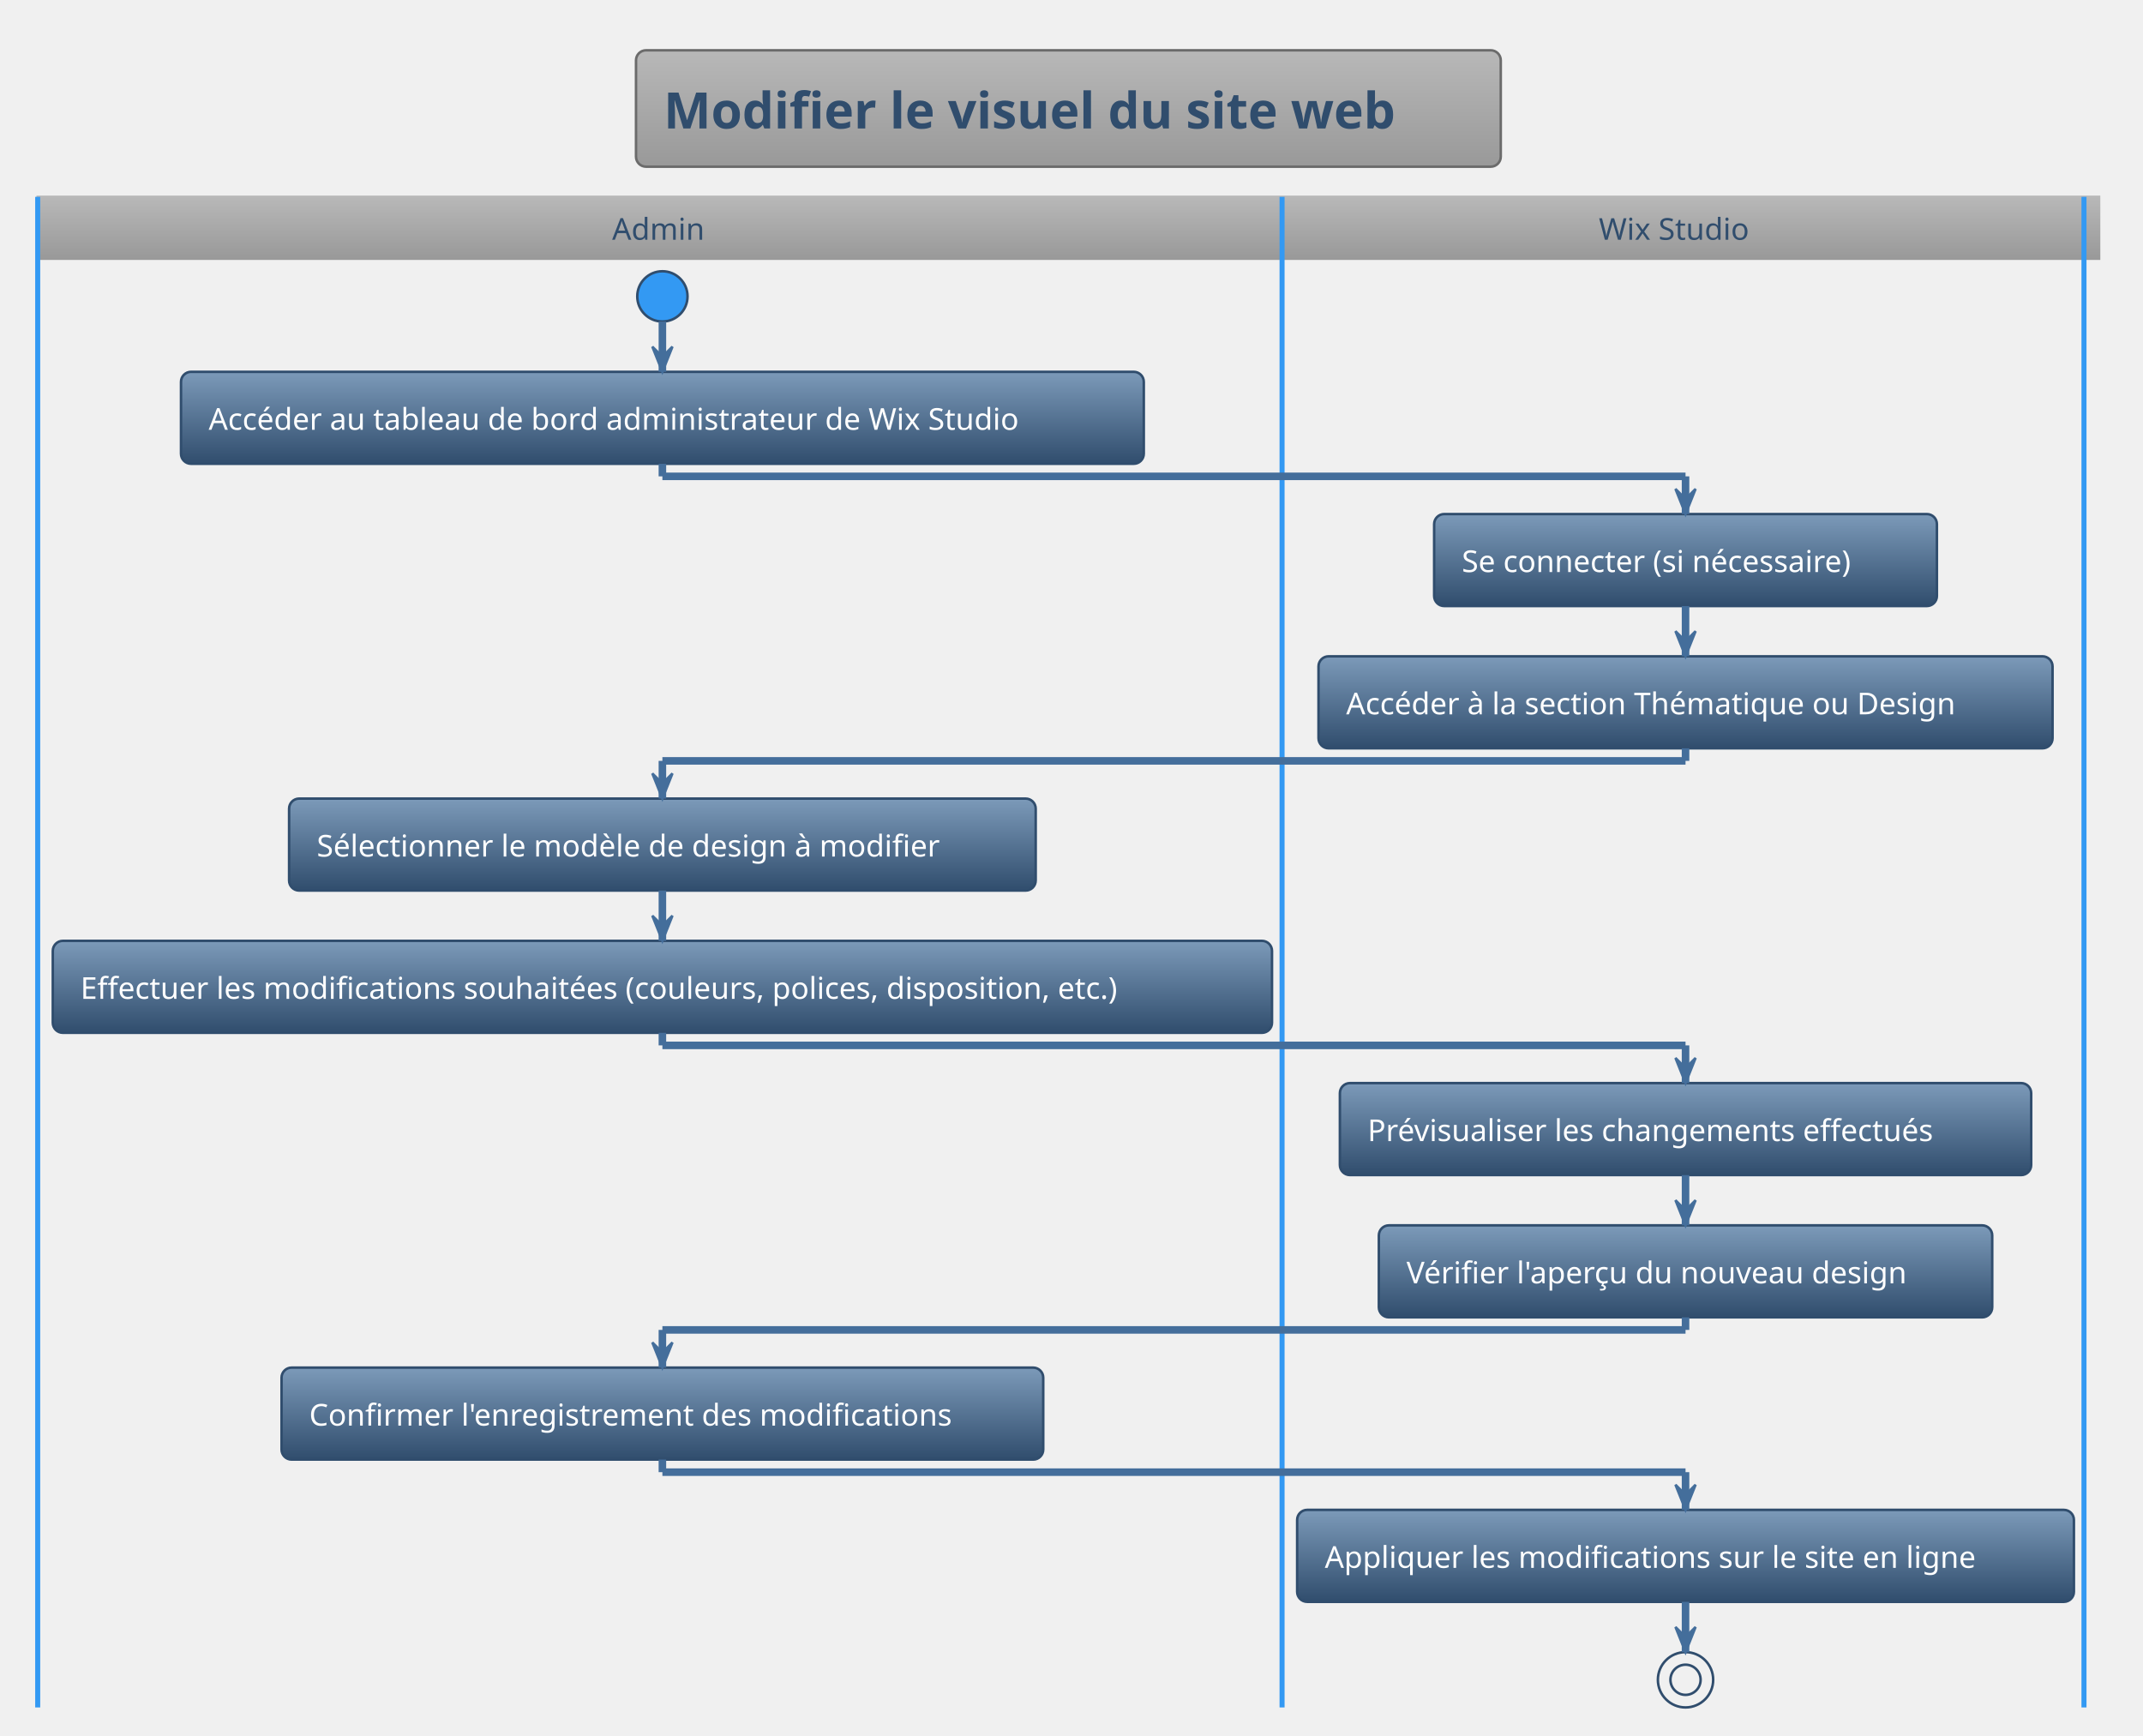
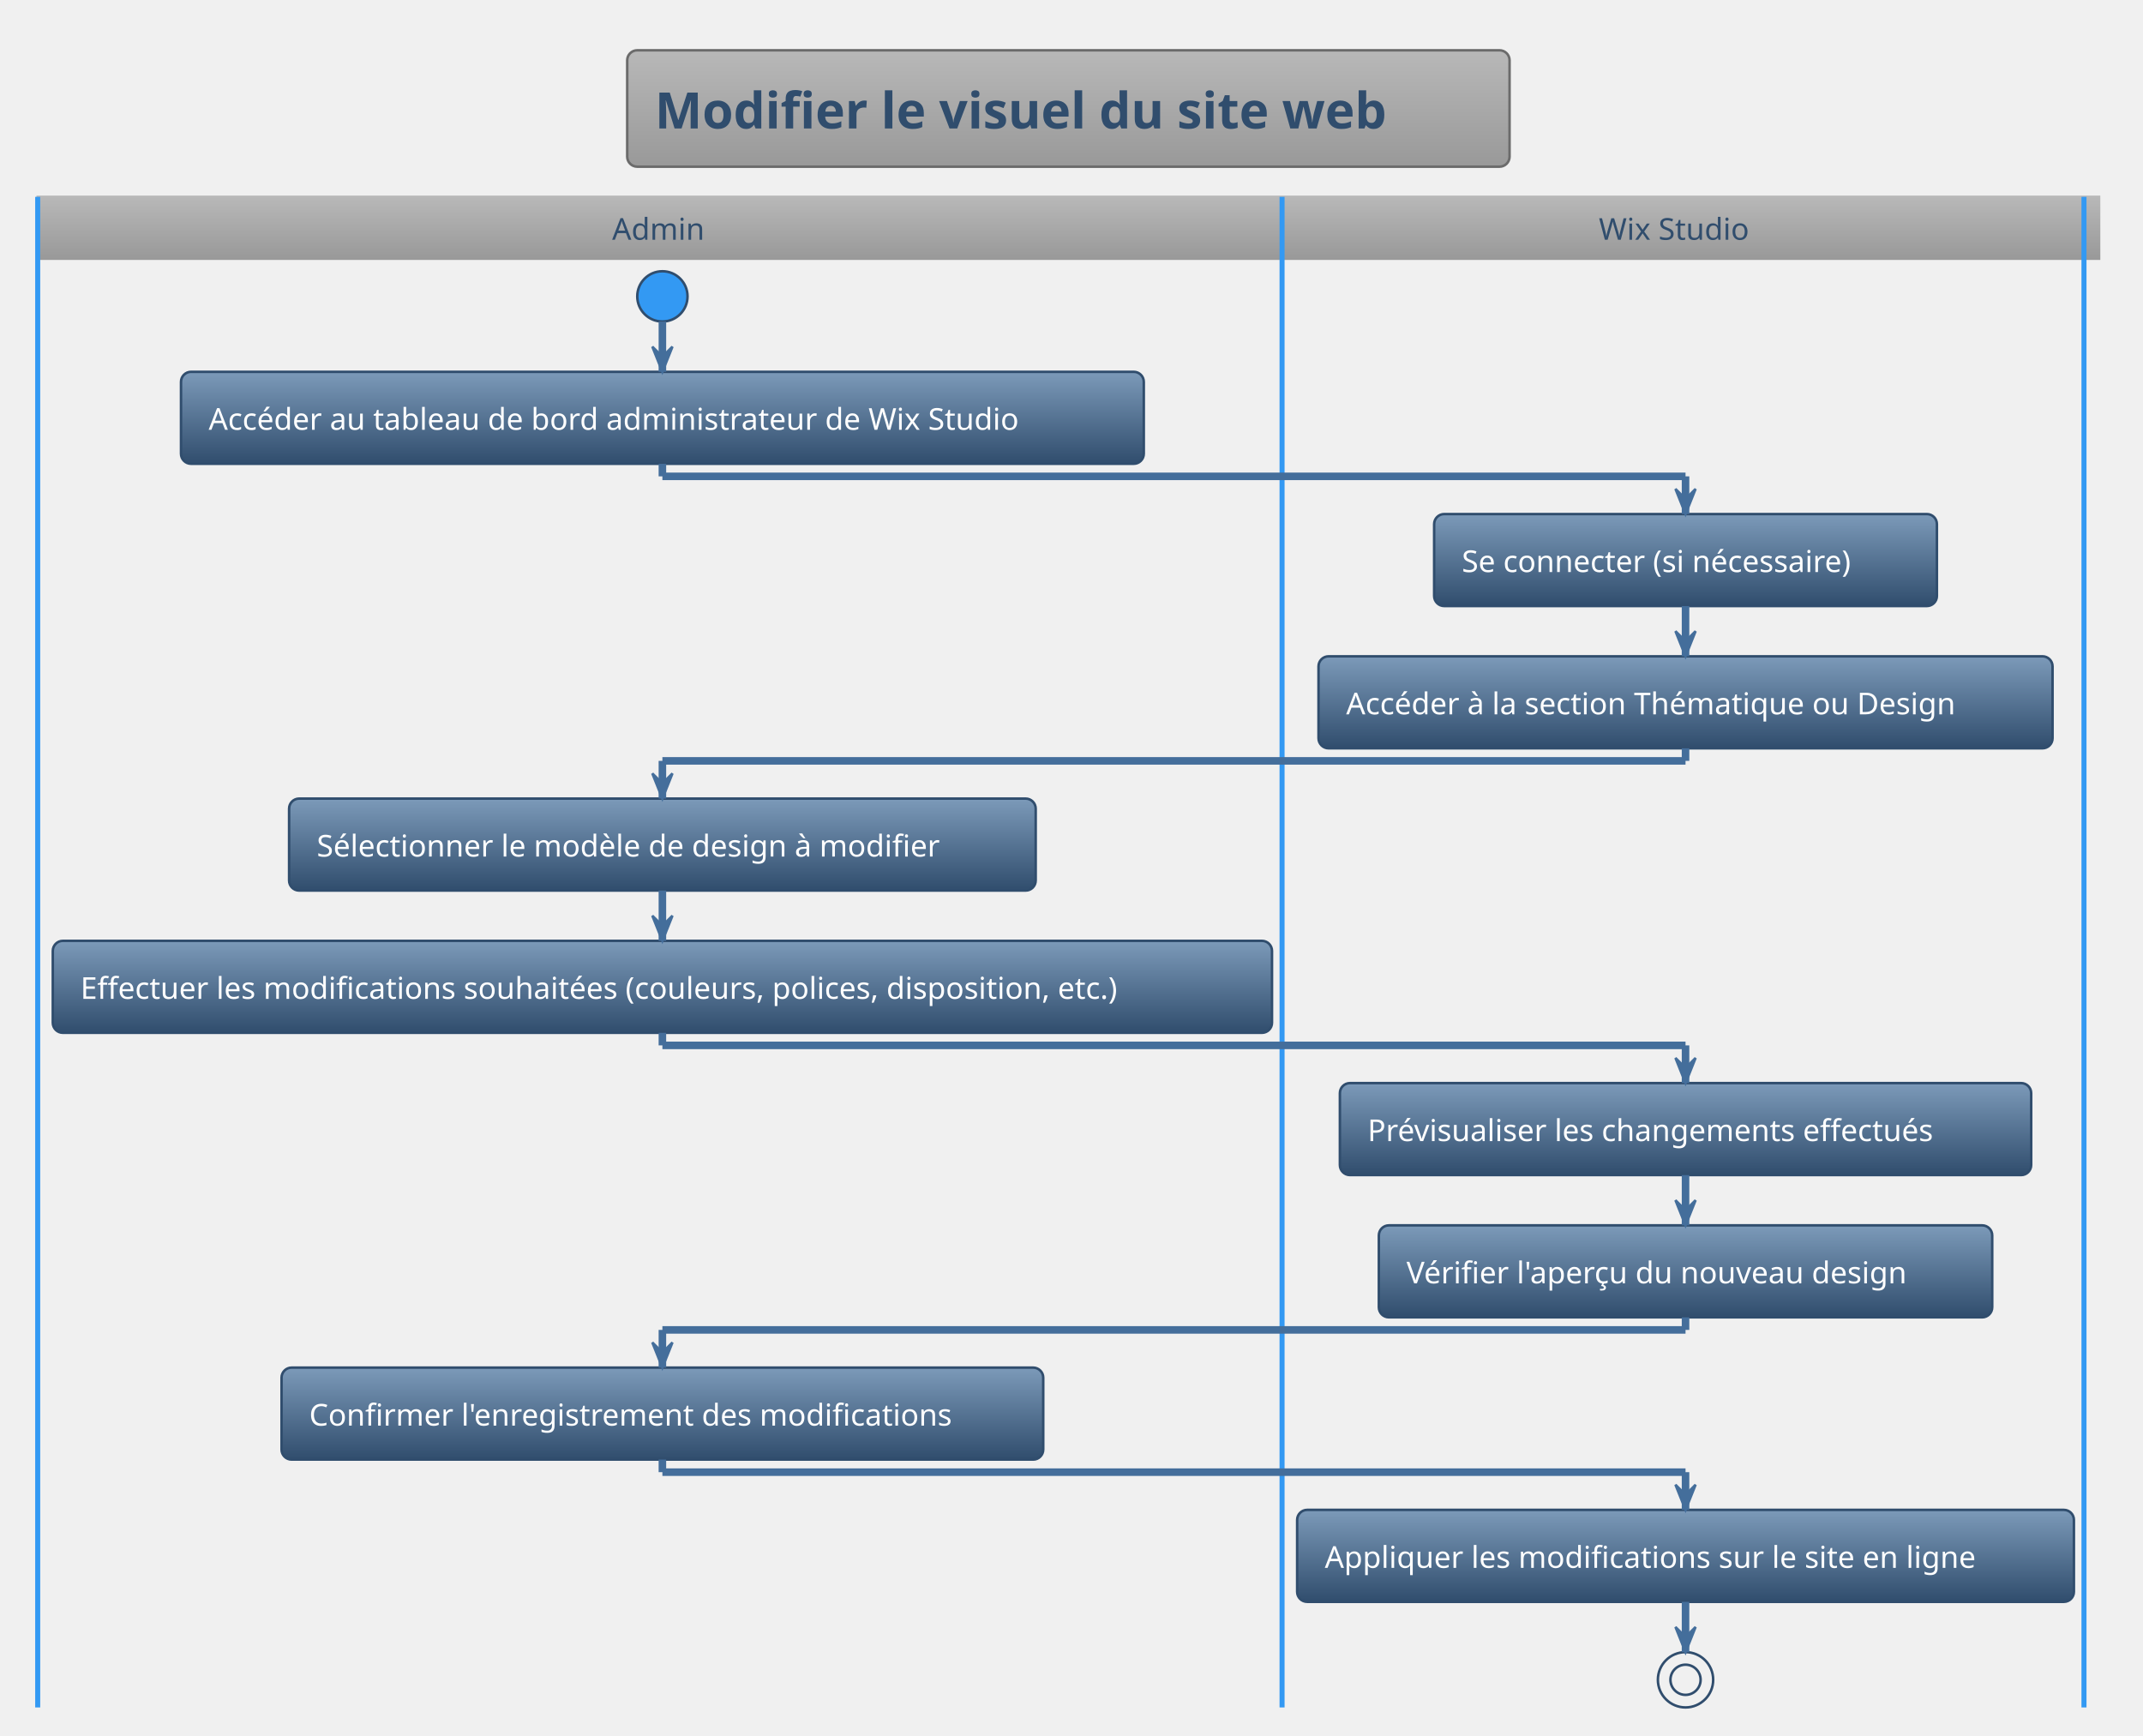
<svg xmlns="http://www.w3.org/2000/svg" contentStyleType="text/css" height="719.792px" preserveAspectRatio="none" style="width:888px;height:719px;" version="1.1" viewBox="0 0 888 719" width="888.542px" zoomAndPan="magnify">
  <defs>
-     <linearGradient id="gqrartgz9f7pz0" x1="50%" x2="50%" y1="0%" y2="100%">
+     <linearGradient id="g1ne9j4srv7i1l0" x1="50%" x2="50%" y1="0%" y2="100%">
      <stop offset="0%" stop-color="#B8B8B8" />
      <stop offset="100%" stop-color="#999999" />
    </linearGradient>
-     <linearGradient id="gqrartgz9f7pz1" x1="50%" x2="50%" y1="0%" y2="100%">
+     <linearGradient id="g1ne9j4srv7i1l1" x1="50%" x2="50%" y1="0%" y2="100%">
      <stop offset="0%" stop-color="#7C9AB9" />
      <stop offset="100%" stop-color="#304D6D" />
    </linearGradient>
  </defs>
  <g>
-     <rect fill="url(#gqrartgz9f7pz0)" height="48.236" id="_title" rx="4.167" ry="4.167" style="stroke:#6B6B6B;stroke-width:1.042;" width="358.333" x="263.542" y="20.833" />
-     <text fill="#304D6D" font-family="Verdana" font-size="20.833" font-weight="bold" lengthAdjust="spacing" textLength="335.417" x="275" y="53.237">Modifier le visuel du site web</text>
-     <rect fill="url(#gqrartgz9f7pz0)" height="25.608" style="stroke:url(#gqrartgz9f7pz0);stroke-width:1.042;" width="854.167" x="15.625" y="81.569" />
+     <rect fill="url(#g1ne9j4srv7i1l0)" height="48.236" id="_title" rx="4.167" ry="4.167" style="stroke:#6B6B6B;stroke-width:1.042;" width="365.625" x="259.896" y="20.833" />
+     <text fill="#304D6D" font-family="Verdana" font-size="20.833" font-weight="bold" lengthAdjust="spacing" textLength="342.708" x="271.354" y="53.237">Modifier le visuel du site web</text>
+     <rect fill="url(#g1ne9j4srv7i1l0)" height="25.608" style="stroke:url(#g1ne9j4srv7i1l0);stroke-width:1.042;" width="854.167" x="15.625" y="81.569" />
    <ellipse cx="274.479" cy="122.803" fill="#3399F3" rx="10.417" ry="10.417" style="stroke:#304D6D;stroke-width:1.042;" />
-     <rect fill="url(#gqrartgz9f7pz1)" height="38.108" rx="4.167" ry="4.167" style="stroke:#304D6D;stroke-width:1.042;" width="398.958" x="75" y="154.053" />
+     <rect fill="url(#g1ne9j4srv7i1l1)" height="38.108" rx="4.167" ry="4.167" style="stroke:#304D6D;stroke-width:1.042;" width="398.958" x="75" y="154.053" />
    <text fill="#FFFFFF" font-family="Verdana" font-size="12.5" lengthAdjust="spacing" textLength="376.042" x="86.458" y="178.078">Accéder au tableau de bord administrateur de Wix Studio</text>
-     <rect fill="url(#gqrartgz9f7pz1)" height="38.108" rx="4.167" ry="4.167" style="stroke:#304D6D;stroke-width:1.042;" width="309.375" x="119.792" y="330.878" />
+     <rect fill="url(#g1ne9j4srv7i1l1)" height="38.108" rx="4.167" ry="4.167" style="stroke:#304D6D;stroke-width:1.042;" width="309.375" x="119.792" y="330.878" />
    <text fill="#FFFFFF" font-family="Verdana" font-size="12.5" lengthAdjust="spacing" textLength="286.458" x="131.25" y="354.903">Sélectionner le modèle de design à modifier</text>
-     <rect fill="url(#gqrartgz9f7pz1)" height="38.108" rx="4.167" ry="4.167" style="stroke:#304D6D;stroke-width:1.042;" width="505.208" x="21.875" y="389.819" />
+     <rect fill="url(#g1ne9j4srv7i1l1)" height="38.108" rx="4.167" ry="4.167" style="stroke:#304D6D;stroke-width:1.042;" width="505.208" x="21.875" y="389.819" />
    <text fill="#FFFFFF" font-family="Verdana" font-size="12.5" lengthAdjust="spacing" textLength="482.292" x="33.333" y="413.845">Effectuer les modifications souhaitées (couleurs, polices, disposition, etc.)</text>
-     <rect fill="url(#gqrartgz9f7pz1)" height="38.108" rx="4.167" ry="4.167" style="stroke:#304D6D;stroke-width:1.042;" width="315.625" x="116.667" y="566.644" />
+     <rect fill="url(#g1ne9j4srv7i1l1)" height="38.108" rx="4.167" ry="4.167" style="stroke:#304D6D;stroke-width:1.042;" width="315.625" x="116.667" y="566.644" />
    <text fill="#FFFFFF" font-family="Verdana" font-size="12.5" lengthAdjust="spacing" textLength="292.708" x="128.125" y="590.67">Confirmer l'enregistrement des modifications</text>
    <line style="stroke:#3399F3;stroke-width:2.083;" x1="15.625" x2="15.625" y1="81.569" y2="707.444" />
-     <rect fill="url(#gqrartgz9f7pz1)" height="38.108" rx="4.167" ry="4.167" style="stroke:#304D6D;stroke-width:1.042;" width="208.333" x="594.271" y="212.994" />
+     <rect fill="url(#g1ne9j4srv7i1l1)" height="38.108" rx="4.167" ry="4.167" style="stroke:#304D6D;stroke-width:1.042;" width="208.333" x="594.271" y="212.994" />
    <text fill="#FFFFFF" font-family="Verdana" font-size="12.5" lengthAdjust="spacing" textLength="185.417" x="605.729" y="237.02">Se connecter (si nécessaire)</text>
-     <rect fill="url(#gqrartgz9f7pz1)" height="38.108" rx="4.167" ry="4.167" style="stroke:#304D6D;stroke-width:1.042;" width="304.167" x="546.354" y="271.936" />
+     <rect fill="url(#g1ne9j4srv7i1l1)" height="38.108" rx="4.167" ry="4.167" style="stroke:#304D6D;stroke-width:1.042;" width="304.167" x="546.354" y="271.936" />
    <text fill="#FFFFFF" font-family="Verdana" font-size="12.5" lengthAdjust="spacing" textLength="281.25" x="557.812" y="295.962">Accéder à la section Thématique ou Design</text>
-     <rect fill="url(#gqrartgz9f7pz1)" height="38.108" rx="4.167" ry="4.167" style="stroke:#304D6D;stroke-width:1.042;" width="286.458" x="555.208" y="448.761" />
+     <rect fill="url(#g1ne9j4srv7i1l1)" height="38.108" rx="4.167" ry="4.167" style="stroke:#304D6D;stroke-width:1.042;" width="286.458" x="555.208" y="448.761" />
    <text fill="#FFFFFF" font-family="Verdana" font-size="12.5" lengthAdjust="spacing" textLength="263.542" x="566.667" y="472.786">Prévisualiser les changements effectués</text>
-     <rect fill="url(#gqrartgz9f7pz1)" height="38.108" rx="4.167" ry="4.167" style="stroke:#304D6D;stroke-width:1.042;" width="254.167" x="571.354" y="507.703" />
+     <rect fill="url(#g1ne9j4srv7i1l1)" height="38.108" rx="4.167" ry="4.167" style="stroke:#304D6D;stroke-width:1.042;" width="254.167" x="571.354" y="507.703" />
    <text fill="#FFFFFF" font-family="Verdana" font-size="12.5" lengthAdjust="spacing" textLength="231.25" x="582.812" y="531.728">Vérifier l'aperçu du nouveau design</text>
-     <rect fill="url(#gqrartgz9f7pz1)" height="38.108" rx="4.167" ry="4.167" style="stroke:#304D6D;stroke-width:1.042;" width="321.875" x="537.5" y="625.586" />
+     <rect fill="url(#g1ne9j4srv7i1l1)" height="38.108" rx="4.167" ry="4.167" style="stroke:#304D6D;stroke-width:1.042;" width="321.875" x="537.5" y="625.586" />
    <text fill="#FFFFFF" font-family="Verdana" font-size="12.5" lengthAdjust="spacing" textLength="298.958" x="548.958" y="649.611">Appliquer les modifications sur le site en ligne</text>
    <ellipse cx="698.438" cy="695.986" fill="none" rx="11.458" ry="11.458" style="stroke:#304D6D;stroke-width:1.042;" />
    <ellipse cx="698.438" cy="695.986" fill="none" rx="6.25" ry="6.25" style="stroke:#304D6D;stroke-width:1.042;" />
    <line style="stroke:#3399F3;stroke-width:2.083;" x1="531.25" x2="531.25" y1="81.569" y2="707.444" />
    <line style="stroke:#3399F3;stroke-width:2.083;" x1="863.542" x2="863.542" y1="81.569" y2="707.444" />
    <line style="stroke:#446E9B;stroke-width:3.125;" x1="274.479" x2="274.479" y1="133.219" y2="154.053" />
    <polygon fill="#446E9B" points="270.312,143.636,274.479,154.053,278.646,143.636,274.479,147.803" style="stroke:#446E9B;stroke-width:1.042;" />
    <line style="stroke:#446E9B;stroke-width:3.125;" x1="274.479" x2="274.479" y1="368.986" y2="389.819" />
    <polygon fill="#446E9B" points="270.312,379.403,274.479,389.819,278.646,379.403,274.479,383.569" style="stroke:#446E9B;stroke-width:1.042;" />
    <line style="stroke:#446E9B;stroke-width:3.125;" x1="698.438" x2="698.438" y1="251.103" y2="271.936" />
    <polygon fill="#446E9B" points="694.271,261.519,698.438,271.936,702.604,261.519,698.438,265.686" style="stroke:#446E9B;stroke-width:1.042;" />
    <line style="stroke:#446E9B;stroke-width:3.125;" x1="698.438" x2="698.438" y1="486.869" y2="507.703" />
    <polygon fill="#446E9B" points="694.271,497.286,698.438,507.703,702.604,497.286,698.438,501.453" style="stroke:#446E9B;stroke-width:1.042;" />
    <line style="stroke:#446E9B;stroke-width:3.125;" x1="698.438" x2="698.438" y1="663.694" y2="684.528" />
    <polygon fill="#446E9B" points="694.271,674.111,698.438,684.528,702.604,674.111,698.438,678.278" style="stroke:#446E9B;stroke-width:1.042;" />
    <line style="stroke:#446E9B;stroke-width:3.125;" x1="274.479" x2="274.479" y1="192.161" y2="197.369" />
    <line style="stroke:#446E9B;stroke-width:3.125;" x1="274.479" x2="698.438" y1="197.369" y2="197.369" />
    <line style="stroke:#446E9B;stroke-width:3.125;" x1="698.438" x2="698.438" y1="197.369" y2="212.994" />
    <polygon fill="#446E9B" points="694.271,202.578,698.438,212.994,702.604,202.578,698.438,206.744" style="stroke:#446E9B;stroke-width:1.042;" />
    <line style="stroke:#446E9B;stroke-width:3.125;" x1="698.438" x2="698.438" y1="310.044" y2="315.253" />
    <line style="stroke:#446E9B;stroke-width:3.125;" x1="698.438" x2="274.479" y1="315.253" y2="315.253" />
    <line style="stroke:#446E9B;stroke-width:3.125;" x1="274.479" x2="274.479" y1="315.253" y2="330.878" />
    <polygon fill="#446E9B" points="270.312,320.461,274.479,330.878,278.646,320.461,274.479,324.628" style="stroke:#446E9B;stroke-width:1.042;" />
    <line style="stroke:#446E9B;stroke-width:3.125;" x1="274.479" x2="274.479" y1="427.928" y2="433.136" />
    <line style="stroke:#446E9B;stroke-width:3.125;" x1="274.479" x2="698.438" y1="433.136" y2="433.136" />
    <line style="stroke:#446E9B;stroke-width:3.125;" x1="698.438" x2="698.438" y1="433.136" y2="448.761" />
    <polygon fill="#446E9B" points="694.271,438.344,698.438,448.761,702.604,438.344,698.438,442.511" style="stroke:#446E9B;stroke-width:1.042;" />
    <line style="stroke:#446E9B;stroke-width:3.125;" x1="698.438" x2="698.438" y1="545.811" y2="551.019" />
    <line style="stroke:#446E9B;stroke-width:3.125;" x1="698.438" x2="274.479" y1="551.019" y2="551.019" />
    <line style="stroke:#446E9B;stroke-width:3.125;" x1="274.479" x2="274.479" y1="551.019" y2="566.644" />
    <polygon fill="#446E9B" points="270.312,556.228,274.479,566.644,278.646,556.228,274.479,560.394" style="stroke:#446E9B;stroke-width:1.042;" />
    <line style="stroke:#446E9B;stroke-width:3.125;" x1="274.479" x2="274.479" y1="604.753" y2="609.961" />
    <line style="stroke:#446E9B;stroke-width:3.125;" x1="274.479" x2="698.438" y1="609.961" y2="609.961" />
    <line style="stroke:#446E9B;stroke-width:3.125;" x1="698.438" x2="698.438" y1="609.961" y2="625.586" />
    <polygon fill="#446E9B" points="694.271,615.169,698.438,625.586,702.604,615.169,698.438,619.336" style="stroke:#446E9B;stroke-width:1.042;" />
    <text fill="#304D6D" font-family="Verdana" font-size="12.5" lengthAdjust="spacing" textLength="39.583" x="253.646" y="99.345">Admin</text>
    <text fill="#304D6D" font-family="Verdana" font-size="12.5" lengthAdjust="spacing" textLength="69.792" x="662.5" y="99.345">Wix Studio</text>
  </g>
</svg>
